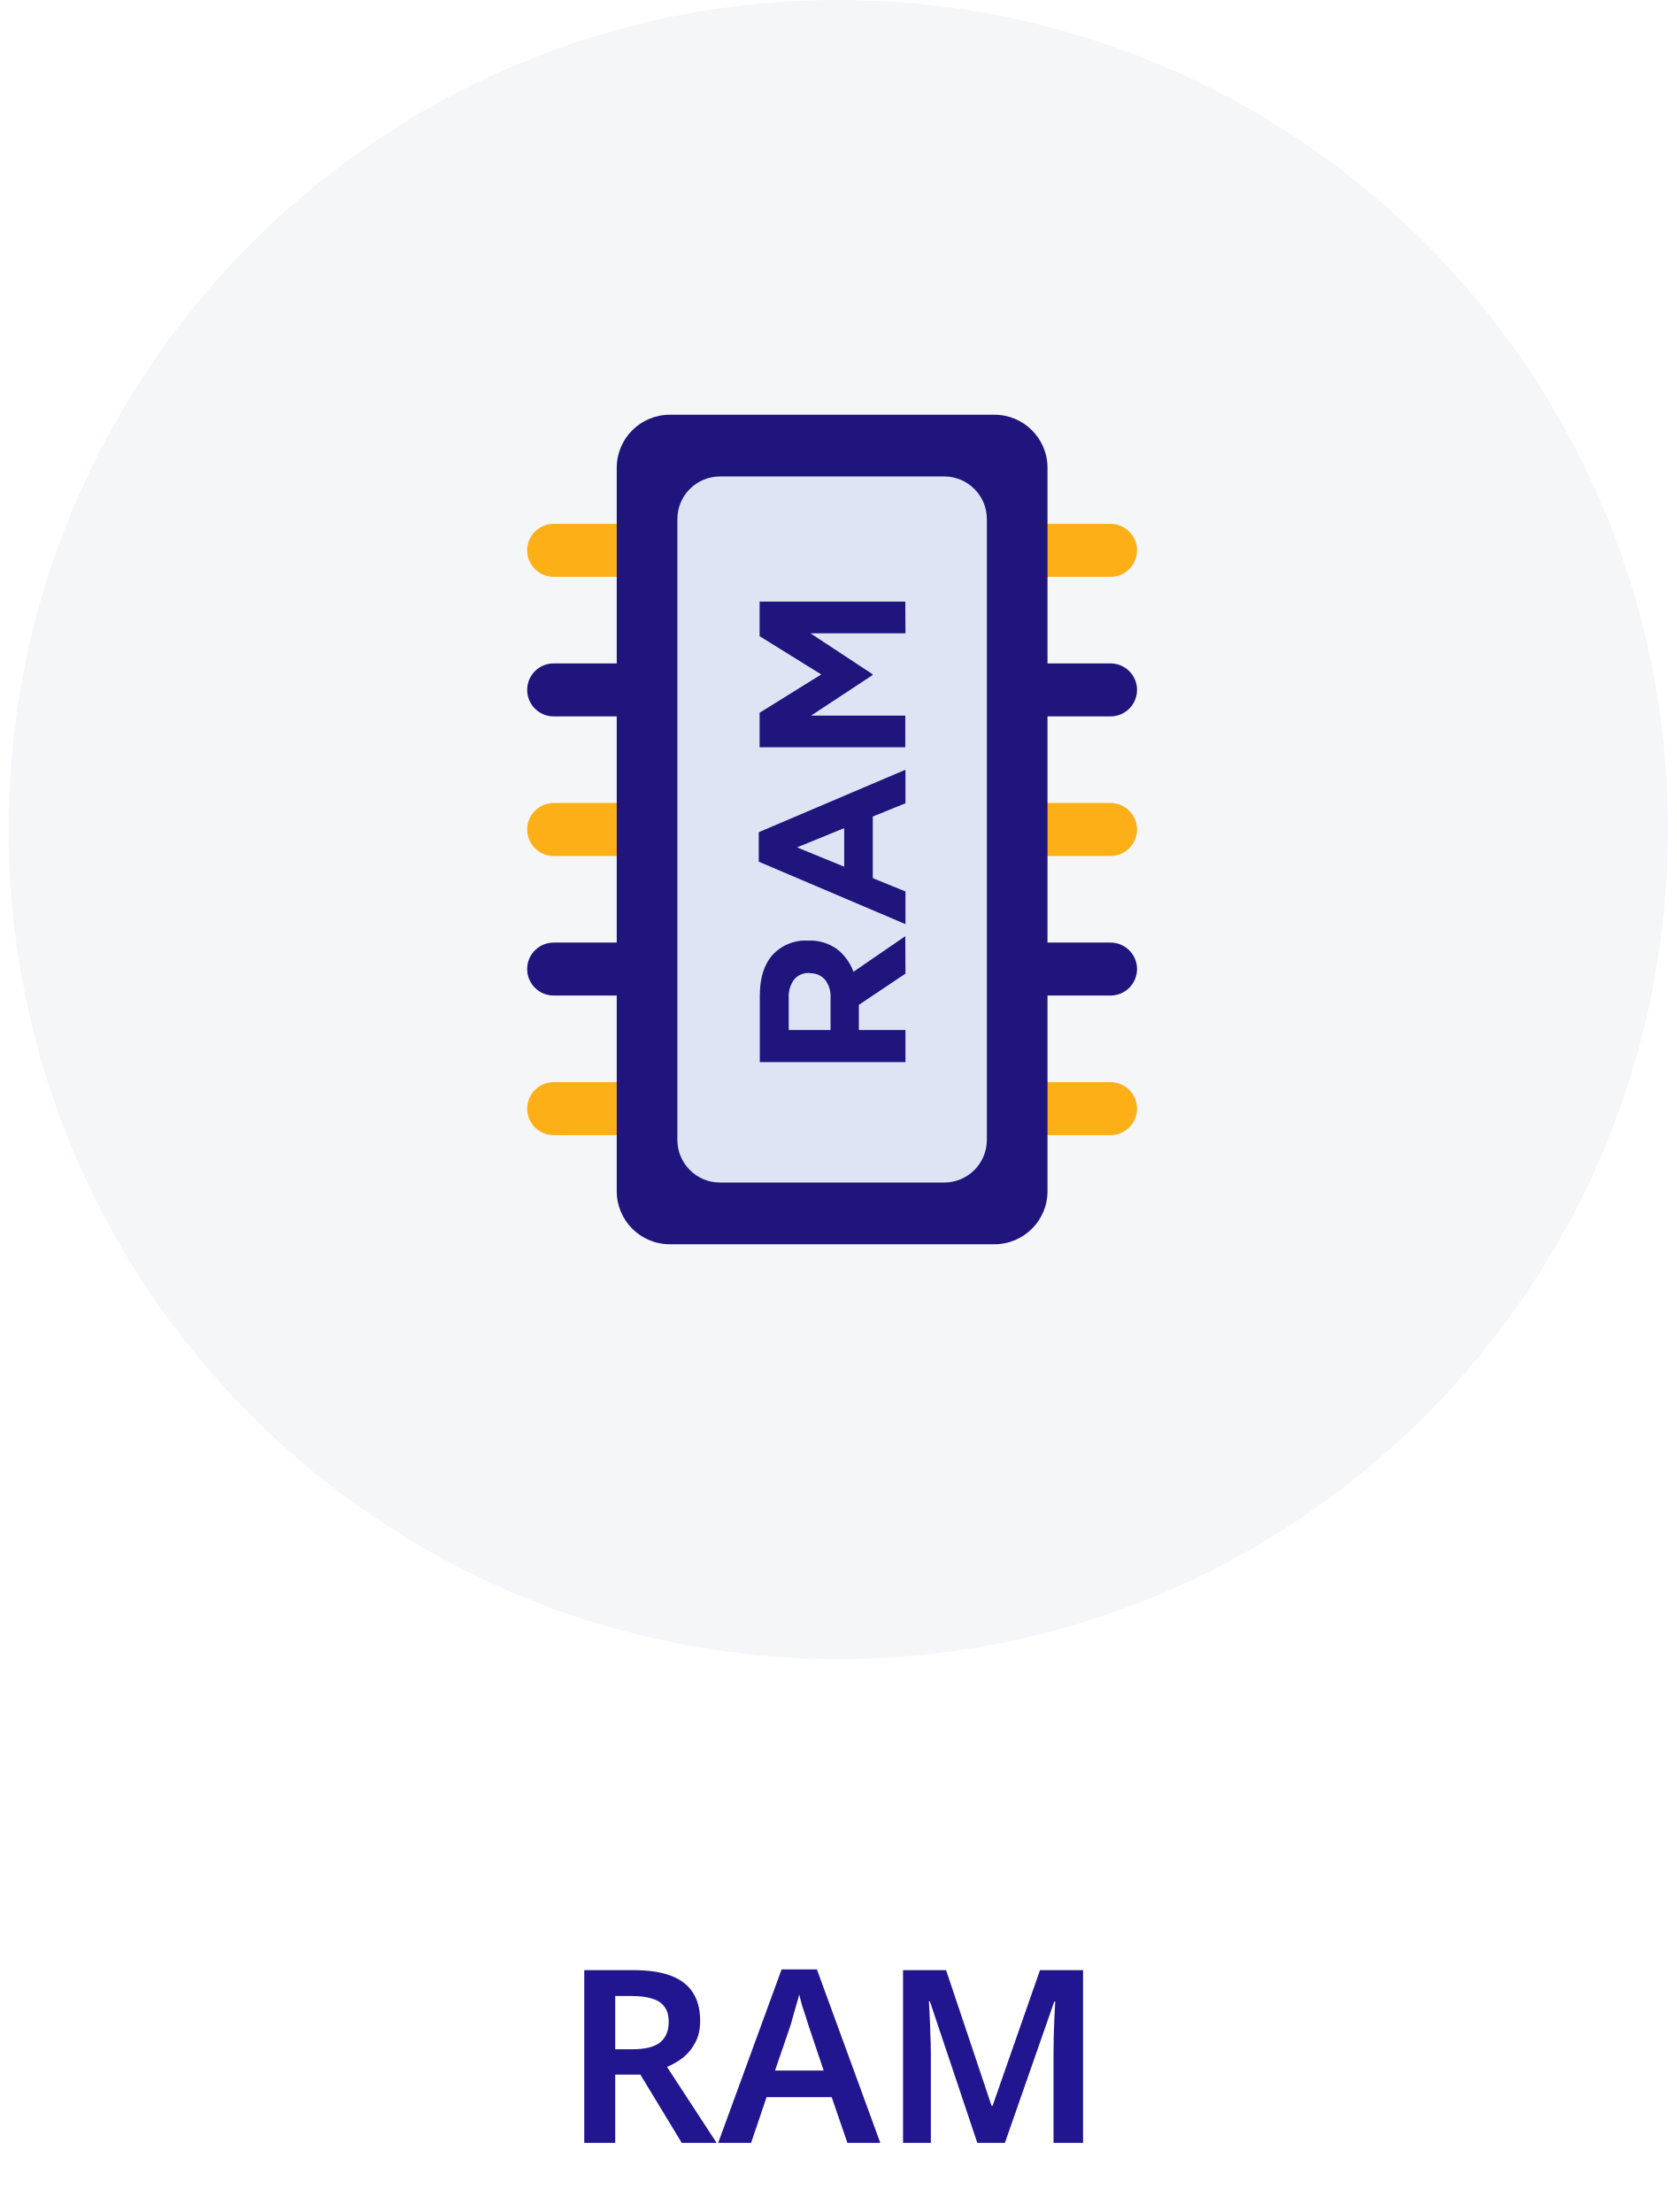
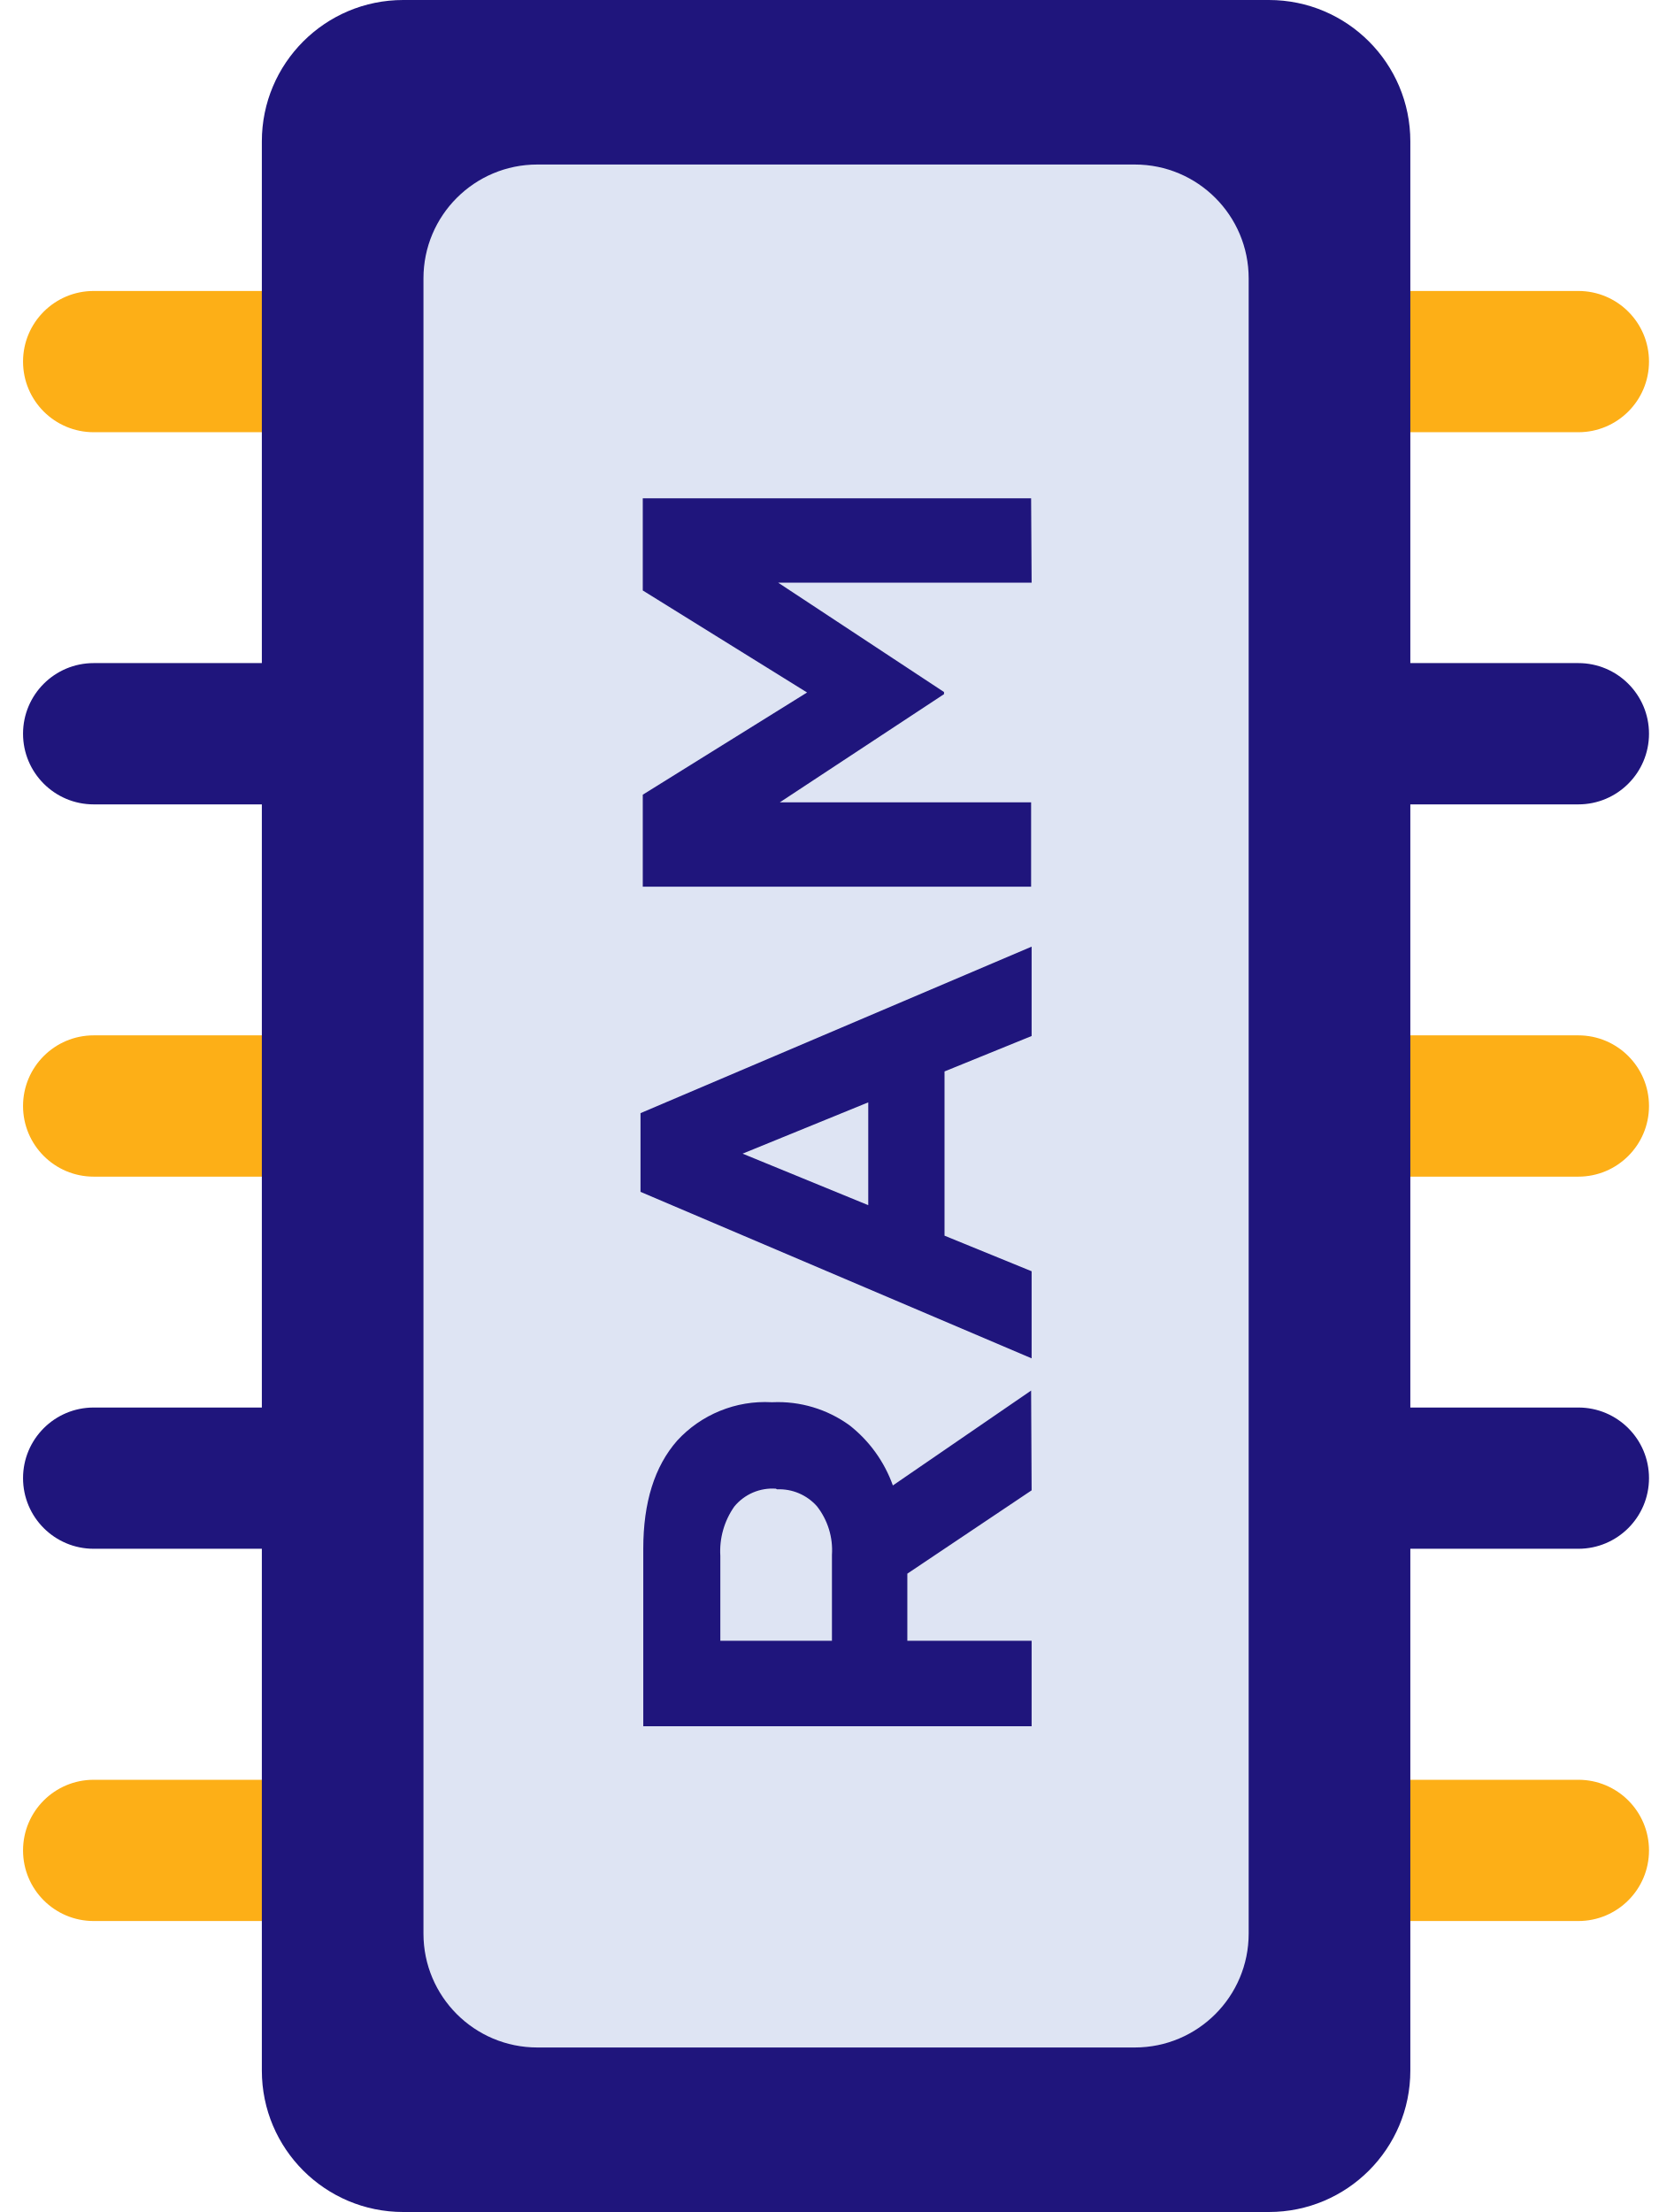
- <svg xmlns="http://www.w3.org/2000/svg" width="97" height="128" viewBox="0 0 97 128" fill="none">
-   <rect x="0.5" width="96" height="96" rx="48" fill="#F4F6F8" />
-   <path d="M64.25 30.314H32.033C31.186 30.314 30.5 31 30.5 31.846C30.5 32.693 31.186 33.379 32.033 33.379H64.25C65.097 33.379 65.783 32.693 65.783 31.846C65.783 31 65.097 30.314 64.25 30.314Z" fill="#FDAF17" />
-   <path d="M64.25 38.389H32.033C31.186 38.389 30.5 39.075 30.5 39.922C30.5 40.768 31.186 41.455 32.033 41.455H64.25C65.097 41.455 65.783 40.768 65.783 39.922C65.783 39.075 65.097 38.389 64.25 38.389Z" fill="#1F157C" />
-   <path d="M64.25 46.467H32.033C31.186 46.467 30.5 47.154 30.5 48C30.5 48.846 31.186 49.533 32.033 49.533H64.25C65.097 49.533 65.783 48.846 65.783 48C65.783 47.154 65.097 46.467 64.25 46.467Z" fill="#FDAF17" />
-   <path d="M64.25 54.543H32.033C31.186 54.543 30.5 55.229 30.5 56.075C30.5 56.922 31.186 57.608 32.033 57.608H64.25C65.097 57.608 65.783 56.922 65.783 56.075C65.783 55.229 65.097 54.543 64.25 54.543Z" fill="#1F157C" />
-   <path d="M64.25 62.621H32.033C31.186 62.621 30.5 63.307 30.5 64.154C30.5 65 31.186 65.686 32.033 65.686H64.25C65.097 65.686 65.783 65 65.783 64.154C65.783 63.307 65.097 62.621 64.25 62.621Z" fill="#FDAF17" />
-   <path d="M57.535 24H38.75C37.056 24 35.682 25.374 35.682 27.068V68.932C35.682 70.626 37.056 72 38.75 72H57.535C59.23 72 60.604 70.626 60.604 68.932V27.068C60.604 25.374 59.23 24 57.535 24Z" fill="#1F157C" />
-   <path d="M54.626 27.57H41.66C40.295 27.57 39.189 28.676 39.189 30.041V65.959C39.189 67.324 40.295 68.43 41.66 68.43H54.626C55.99 68.43 57.096 67.324 57.096 65.959V30.041C57.096 28.676 55.99 27.57 54.626 27.57Z" fill="#DEE4F3" />
-   <path d="M52.386 56.34L49.689 58.148V59.605H52.386V61.459H43.959V57.605C43.959 56.602 44.204 55.821 44.693 55.263C44.951 54.981 45.269 54.76 45.623 54.616C45.977 54.471 46.359 54.407 46.741 54.428H46.763C47.359 54.401 47.948 54.577 48.432 54.927C48.864 55.264 49.191 55.718 49.376 56.234L52.376 54.175L52.386 56.34ZM46.836 56.304C46.666 56.292 46.495 56.321 46.338 56.388C46.181 56.456 46.042 56.56 45.934 56.692C45.715 57.004 45.608 57.381 45.631 57.761V59.605H48.053V57.739C48.078 57.36 47.962 56.985 47.728 56.686C47.62 56.564 47.486 56.468 47.336 56.404C47.186 56.34 47.024 56.311 46.861 56.318L46.836 56.304Z" fill="#1F157C" />
-   <path d="M52.386 46.481L50.496 47.25V50.815L52.386 51.586V53.476L43.899 49.863V48.155L52.386 44.542V46.481ZM46.114 49.034L48.841 50.152V47.921L46.114 49.034Z" fill="#1F157C" />
-   <path d="M52.386 36.644H46.886L50.486 39.017V39.063L46.921 41.411H52.376V43.241H43.948V41.245L47.513 39.027L43.948 36.813V34.814H52.376L52.386 36.644Z" fill="#1F157C" />
-   <path d="M36.644 114.004C37.521 114.004 38.245 114.111 38.814 114.326C39.383 114.541 39.808 114.867 40.088 115.306C40.368 115.735 40.508 116.281 40.508 116.944C40.508 117.429 40.415 117.845 40.228 118.19C40.051 118.535 39.817 118.825 39.528 119.058C39.239 119.282 38.926 119.464 38.59 119.604L41.46 124H39.444L37.05 120.052H35.594V124H33.802V114.004H36.644ZM36.532 115.502H35.594V118.582H36.588C37.325 118.582 37.857 118.451 38.184 118.19C38.52 117.919 38.688 117.523 38.688 117C38.688 116.636 38.609 116.347 38.45 116.132C38.291 115.908 38.053 115.749 37.736 115.656C37.428 115.553 37.027 115.502 36.532 115.502ZM49.027 124L48.117 121.354H44.351L43.455 124H41.551L45.219 113.962H47.263L50.931 124H49.027ZM46.787 117.238C46.749 117.107 46.693 116.93 46.619 116.706C46.544 116.482 46.469 116.253 46.395 116.02C46.329 115.777 46.278 115.577 46.241 115.418C46.194 115.605 46.133 115.819 46.059 116.062C45.993 116.305 45.928 116.533 45.863 116.748C45.807 116.963 45.76 117.126 45.723 117.238L44.841 119.814H47.655L46.787 117.238ZM56.543 124L53.799 115.81H53.743C53.753 115.997 53.767 116.263 53.785 116.608C53.804 116.944 53.818 117.313 53.827 117.714C53.846 118.106 53.855 118.475 53.855 118.82V124H52.245V114.004H54.737L57.369 121.858H57.425L60.169 114.004H62.661V124H60.953V118.736C60.953 118.419 60.958 118.073 60.967 117.7C60.986 117.317 61 116.958 61.009 116.622C61.028 116.277 61.042 116.011 61.051 115.824H60.995L58.139 124H56.543Z" fill="#221690" />
+ <svg xmlns="http://www.w3.org/2000/svg" width="36" height="48" viewBox="0 0 36 48" fill="none">
+   <path d="M34.25 6.314H2.033C1.186 6.314 0.5 7 0.5 7.846C0.5 8.693 1.186 9.379 2.033 9.379H34.25C35.096 9.379 35.783 8.693 35.783 7.846C35.783 7 35.096 6.314 34.25 6.314Z" fill="#FDAF17" />
+   <path d="M34.25 14.389H2.033C1.186 14.389 0.5 15.075 0.5 15.922C0.5 16.768 1.186 17.455 2.033 17.455H34.25C35.096 17.455 35.783 16.768 35.783 15.922C35.783 15.075 35.096 14.389 34.25 14.389Z" fill="#1F157C" />
+   <path d="M34.25 22.467H2.033C1.186 22.467 0.5 23.154 0.5 24C0.5 24.846 1.186 25.533 2.033 25.533H34.25C35.096 25.533 35.783 24.846 35.783 24C35.783 23.154 35.096 22.467 34.25 22.467Z" fill="#FDAF17" />
+   <path d="M34.25 30.543H2.033C1.186 30.543 0.5 31.229 0.5 32.075C0.5 32.922 1.186 33.608 2.033 33.608H34.25C35.096 33.608 35.783 32.922 35.783 32.075C35.783 31.229 35.096 30.543 34.25 30.543Z" fill="#1F157C" />
+   <path d="M34.25 38.621H2.033C1.186 38.621 0.5 39.307 0.5 40.154C0.5 41 1.186 41.686 2.033 41.686H34.25C35.096 41.686 35.783 41 35.783 40.154C35.783 39.307 35.096 38.621 34.25 38.621Z" fill="#FDAF17" />
+   <path d="M27.535 0H8.75C7.056 0 5.682 1.374 5.682 3.068V44.932C5.682 46.626 7.056 48 8.75 48H27.535C29.23 48 30.604 46.626 30.604 44.932V3.068C30.604 1.374 29.23 0 27.535 0Z" fill="#1F157C" />
+   <path d="M24.625 3.57H11.66C10.295 3.57 9.189 4.676 9.189 6.041V41.959C9.189 43.324 10.295 44.43 11.66 44.43H24.625C25.99 44.43 27.096 43.324 27.096 41.959V6.041C27.096 4.676 25.99 3.57 24.625 3.57Z" fill="#DEE4F3" />
+   <path d="M22.386 32.34L19.689 34.148V35.605H22.386V37.459H13.959V33.605C13.959 32.602 14.204 31.821 14.693 31.263C14.951 30.981 15.269 30.76 15.623 30.616C15.977 30.471 16.359 30.407 16.741 30.428H16.763C17.36 30.401 17.948 30.577 18.432 30.927C18.864 31.265 19.191 31.718 19.375 32.234L22.375 30.175L22.386 32.34ZM16.836 32.304C16.666 32.292 16.495 32.321 16.338 32.388C16.181 32.456 16.042 32.56 15.934 32.692C15.715 33.004 15.608 33.381 15.631 33.761V35.605H18.053V33.739C18.078 33.36 17.962 32.985 17.728 32.686C17.62 32.564 17.486 32.468 17.336 32.404C17.186 32.34 17.024 32.311 16.861 32.318L16.836 32.304Z" fill="#1F157C" />
+   <path d="M22.386 22.481L20.496 23.25V26.814L22.386 27.586V29.476L13.899 25.863V24.155L22.386 20.542V22.481ZM16.114 25.034L18.841 26.152V23.921L16.114 25.034Z" fill="#1F157C" />
+   <path d="M22.386 12.644H16.886L20.485 15.017V15.063L16.921 17.411H22.375V19.241H13.948V17.245L17.513 15.027L13.948 12.813V10.814H22.375L22.386 12.644Z" fill="#1F157C" />
</svg>
